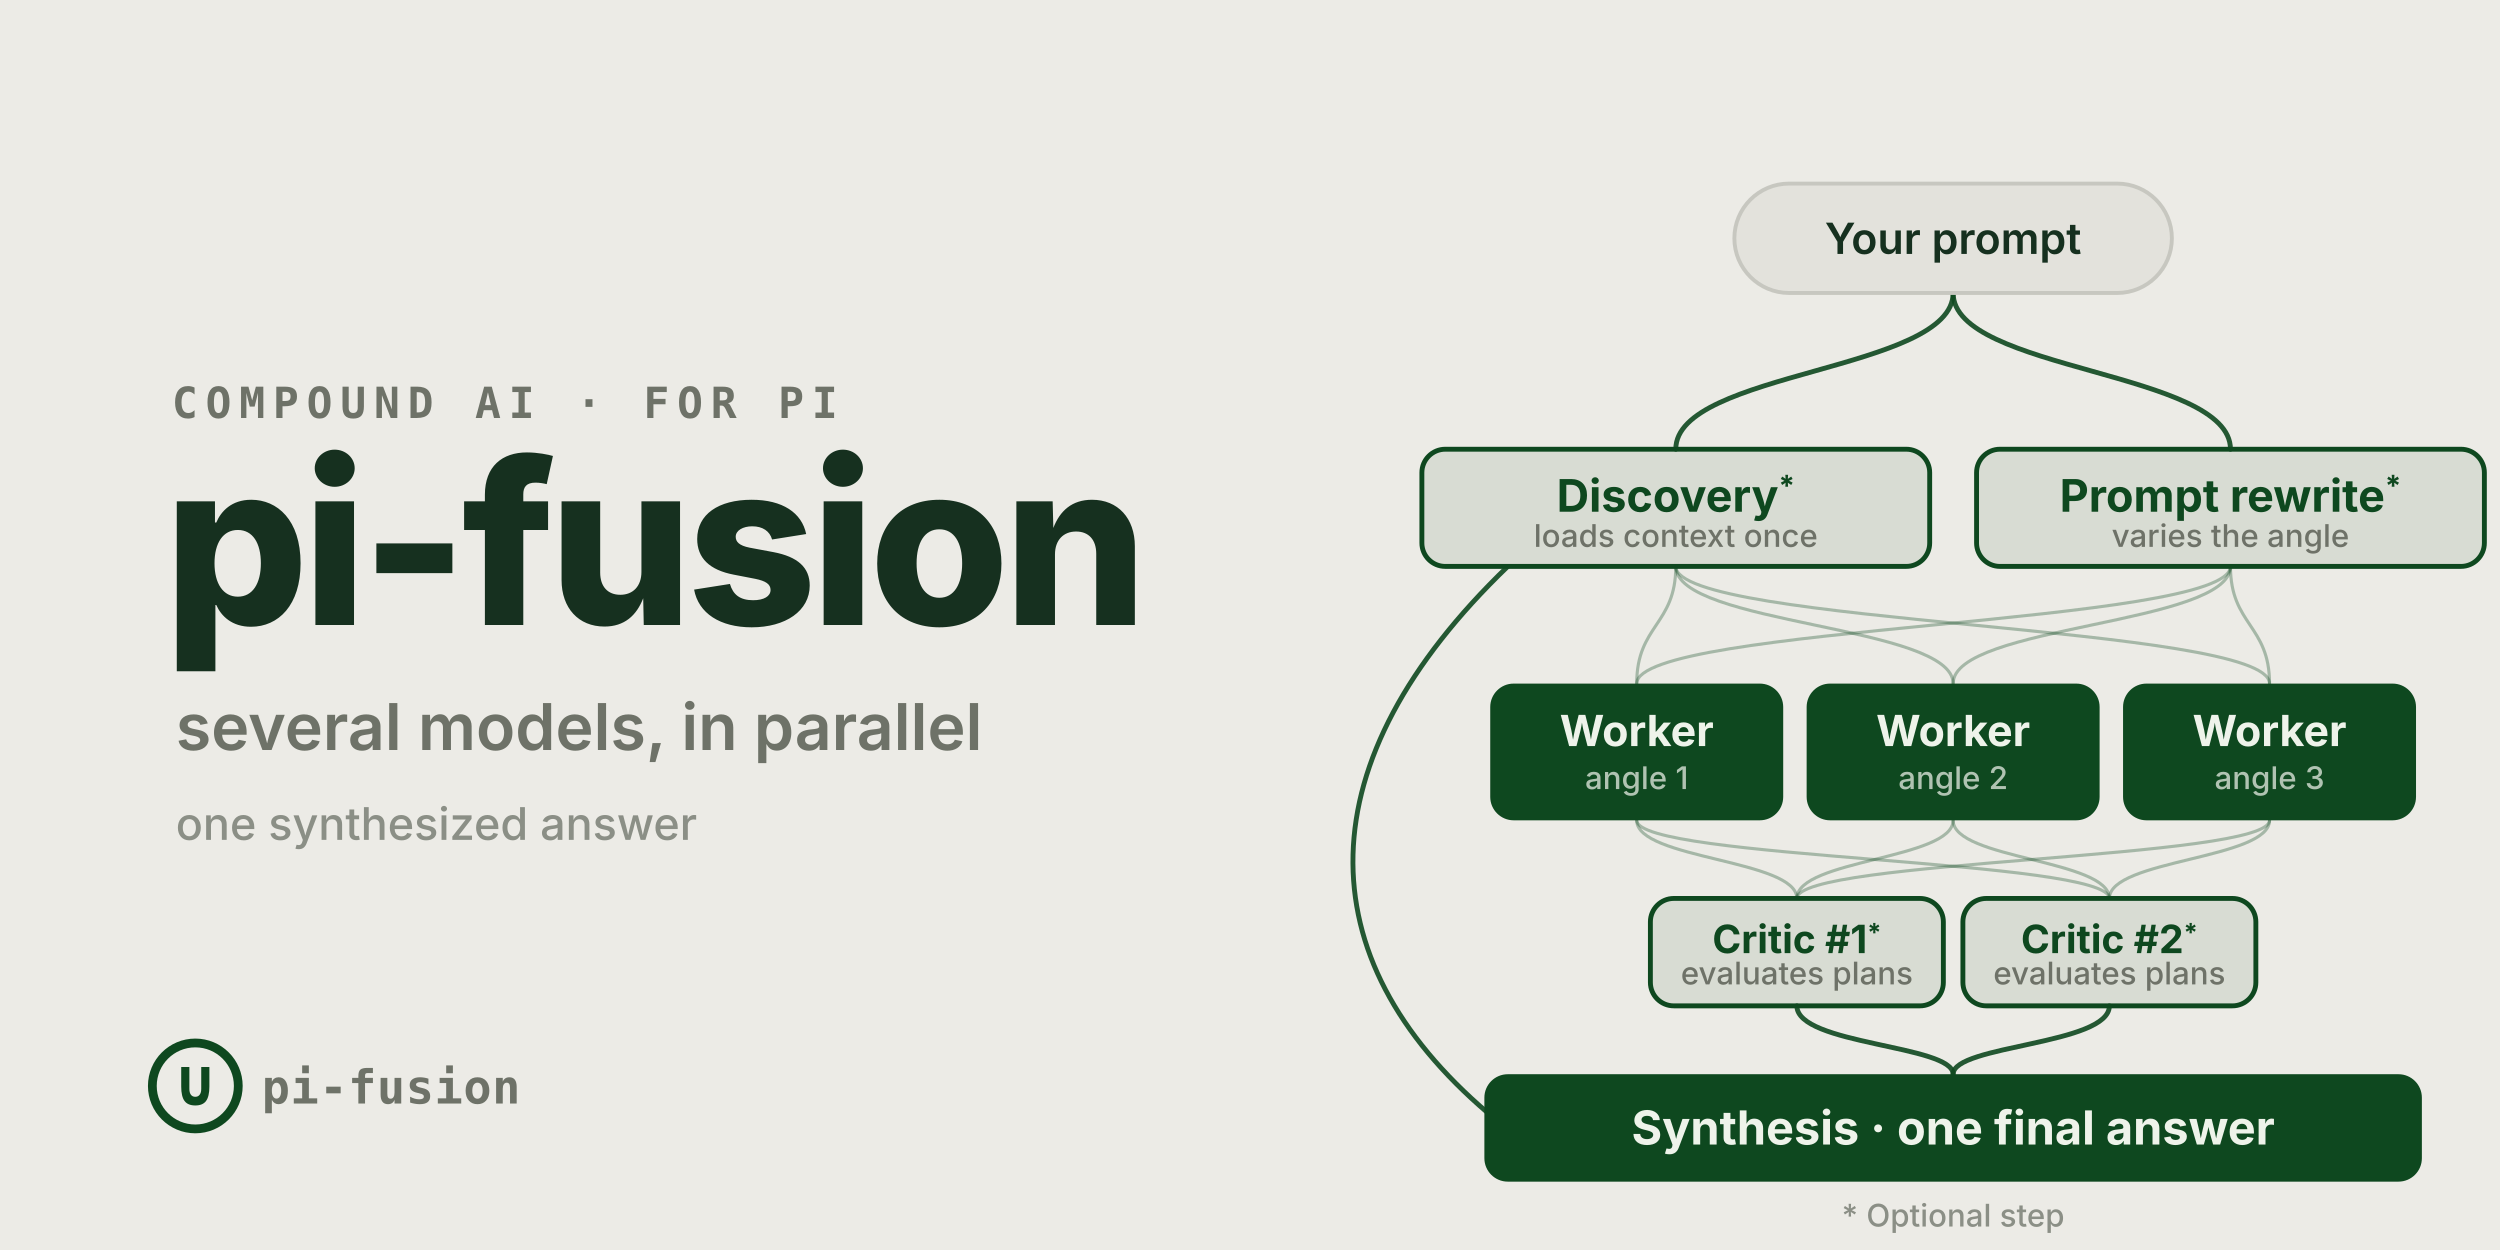
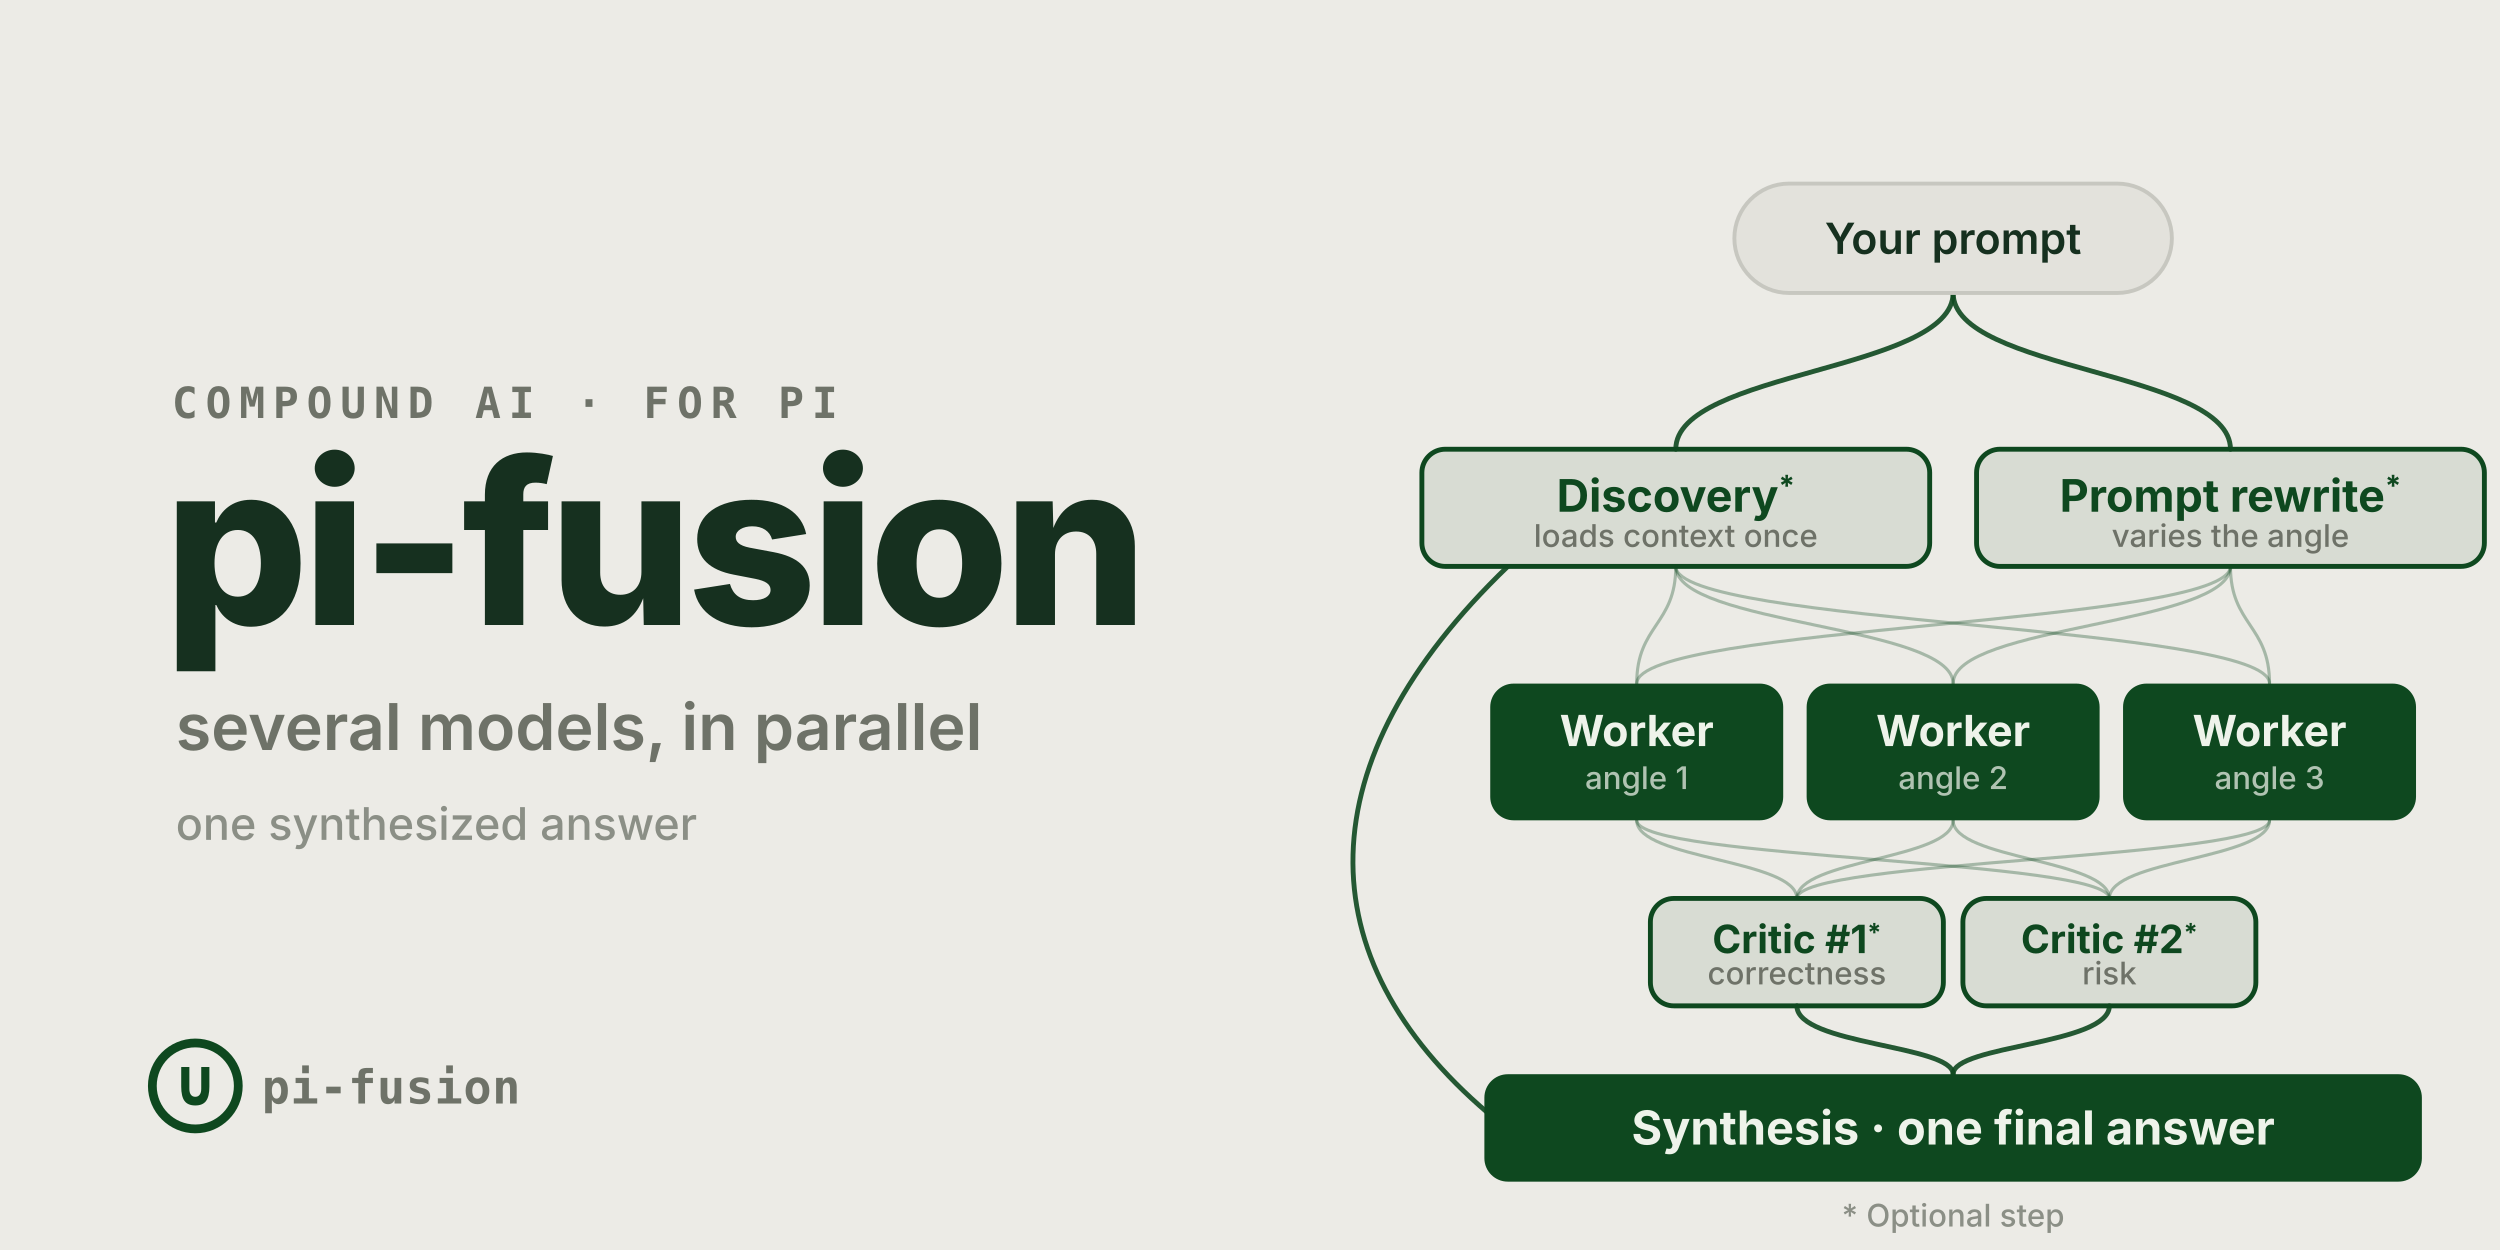
<svg xmlns="http://www.w3.org/2000/svg" width="1280" height="640" aria-labelledby="title desc" role="img" viewBox="0 0 1280 640">
  <style>text{font-family:'Inter',system-ui,-apple-system,'Segoe UI',sans-serif}.mono{font-family:ui-monospace,SFMono-Regular,Menlo,Monaco,Consolas,monospace}.kicker{font-size:22px;font-weight:600;fill:#6e7268;letter-spacing:4px}.title{font-size:116px;font-weight:800;fill:#16301f;letter-spacing:-3px}.sub{font-size:33px;font-weight:600;fill:#6e7268}.small{font-size:23px;font-weight:500;fill:#8b8f86}.blockTitle{fill:#eef3ea;font-weight:700}.blockSub{fill:rgba(238,243,234,.72);font-size:16px;font-weight:500}.outlineTitle{fill:#0e481f;font-weight:700}.outlineSub{fill:#6e7268;font-size:16px;font-weight:500}.pillText{fill:#16301f;font-size:22px;font-weight:600}.edge,.edgeFaint{fill:none;stroke:#0e481f;stroke-width:2.5;stroke-linecap:round;opacity:.9}.edgeFaint{stroke-width:1.6;opacity:.32}.wordmark{fill:#6e7268;font-size:24px;font-weight:600;letter-spacing:.3px}</style>
  <rect width="1280" height="640" fill="#ECEBE6" />
  <text x="88" y="214" class="kicker mono">COMPOUND AI · FOR PI</text>
  <text x="84" y="320" class="title">pi-fusion</text>
  <text x="90" y="384" class="sub">several models, in parallel</text>
  <text x="90" y="430" class="small">one synthesized answer</text>
  <path d="M1000 150 C1000 190, 858 190, 858 230" class="edge" />
  <path d="M1000 150 C1000 190, 1142 190, 1142 230" class="edge" />
  <path d="M858 290 C858 320, 838 320, 838 350" class="edgeFaint" />
  <path d="M858 290 C858 320, 1000 320, 1000 350" class="edgeFaint" />
  <path d="M858 290 C858 320, 1162 320, 1162 350" class="edgeFaint" />
  <path d="M1142 290 C1142 320, 838 320, 838 350" class="edgeFaint" />
  <path d="M1142 290 C1142 320, 1000 320, 1000 350" class="edgeFaint" />
  <path d="M1142 290 C1142 320, 1162 320, 1162 350" class="edgeFaint" />
  <path d="M838 420 C838 440, 920 440, 920 460" class="edgeFaint" />
  <path d="M1000 420 C1000 440, 920 440, 920 460" class="edgeFaint" />
  <path d="M1162 420 C1162 440, 920 440, 920 460" class="edgeFaint" />
  <path d="M838 420 C838 440, 1080 440, 1080 460" class="edgeFaint" />
  <path d="M1000 420 C1000 440, 1080 440, 1080 460" class="edgeFaint" />
  <path d="M1162 420 C1162 440, 1080 440, 1080 460" class="edgeFaint" />
  <path d="M920 515 C920 535, 1000 535, 1000 550" class="edge" />
  <path d="M1080 515 C1080 535, 1000 535, 1000 550" class="edge" />
  <path d="M772 290 C668 390, 668 490, 762 570" class="edge" />
  <rect width="224" height="56" x="888" y="94" fill="#E3E2DC" stroke="#C7C7C0" stroke-width="2" rx="28" />
  <text x="1000" y="130" class="pillText" text-anchor="middle">Your prompt</text>
  <rect width="260" height="60" x="728" y="230" fill="rgba(14,72,31,0.09)" stroke="#0E481F" stroke-width="2.5" rx="12" />
  <text x="858" y="262" class="outlineTitle" font-size="23" text-anchor="middle">Discovery<tspan dy="-8" font-size="15">*</tspan>
  </text>
  <text x="858" y="280" class="outlineSub" text-anchor="middle">loads context once</text>
  <rect width="260" height="60" x="1012" y="230" fill="rgba(14,72,31,0.09)" stroke="#0E481F" stroke-width="2.5" rx="12" />
  <text x="1142" y="262" class="outlineTitle" font-size="23" text-anchor="middle">Prompt rewrite<tspan dy="-8" font-size="15">*</tspan>
  </text>
  <text x="1142" y="280" class="outlineSub" text-anchor="middle">varies the angle</text>
  <rect width="150" height="70" x="763" y="350" fill="#0E481F" rx="12" />
  <text x="838" y="382" class="blockTitle" font-size="22" text-anchor="middle">Worker</text>
  <text x="838" y="404" class="blockSub" text-anchor="middle">angle 1</text>
  <rect width="150" height="70" x="925" y="350" fill="#0E481F" rx="12" />
  <text x="1000" y="382" class="blockTitle" font-size="22" text-anchor="middle">Worker</text>
  <text x="1000" y="404" class="blockSub" text-anchor="middle">angle 2</text>
  <rect width="150" height="70" x="1087" y="350" fill="#0E481F" rx="12" />
  <text x="1162" y="382" class="blockTitle" font-size="22" text-anchor="middle">Worker</text>
  <text x="1162" y="404" class="blockSub" text-anchor="middle">angle 3</text>
  <rect width="150" height="55" x="845" y="460" fill="rgba(14,72,31,0.09)" stroke="#0E481F" stroke-width="2.5" rx="12" />
  <text x="920" y="488" class="outlineTitle" font-size="20" text-anchor="middle">Critic #1<tspan dy="-6" font-size="13">*</tspan>
  </text>
-   <text x="920" y="504" class="outlineSub" text-anchor="middle">evaluates plans</text>
+   <text x="920" y="504" class="outlineSub" text-anchor="middle">correctness</text>
  <rect width="150" height="55" x="1005" y="460" fill="rgba(14,72,31,0.09)" stroke="#0E481F" stroke-width="2.5" rx="12" />
  <text x="1080" y="488" class="outlineTitle" font-size="20" text-anchor="middle">Critic #2<tspan dy="-6" font-size="13">*</tspan>
  </text>
-   <text x="1080" y="504" class="outlineSub" text-anchor="middle">evaluates plans</text>
+   <text x="1080" y="504" class="outlineSub" text-anchor="middle">risk</text>
  <rect width="480" height="55" x="760" y="550" fill="#0E481F" rx="12" />
  <text x="1000" y="586" class="blockTitle" font-size="24" text-anchor="middle">Synthesis · one final answer</text>
  <text x="1000" y="628" fill="#8B8F86" font-size="16" font-weight="500" text-anchor="middle">* Optional step</text>
  <circle cx="100" cy="556" r="22" fill="none" stroke="#0E481F" stroke-width="4.5" />
  <text x="100" y="566" fill="#0E481F" class="mono" font-size="34" font-weight="700" text-anchor="middle">∪</text>
  <text x="134" y="565" class="wordmark mono">pi-fusion</text>
</svg>
